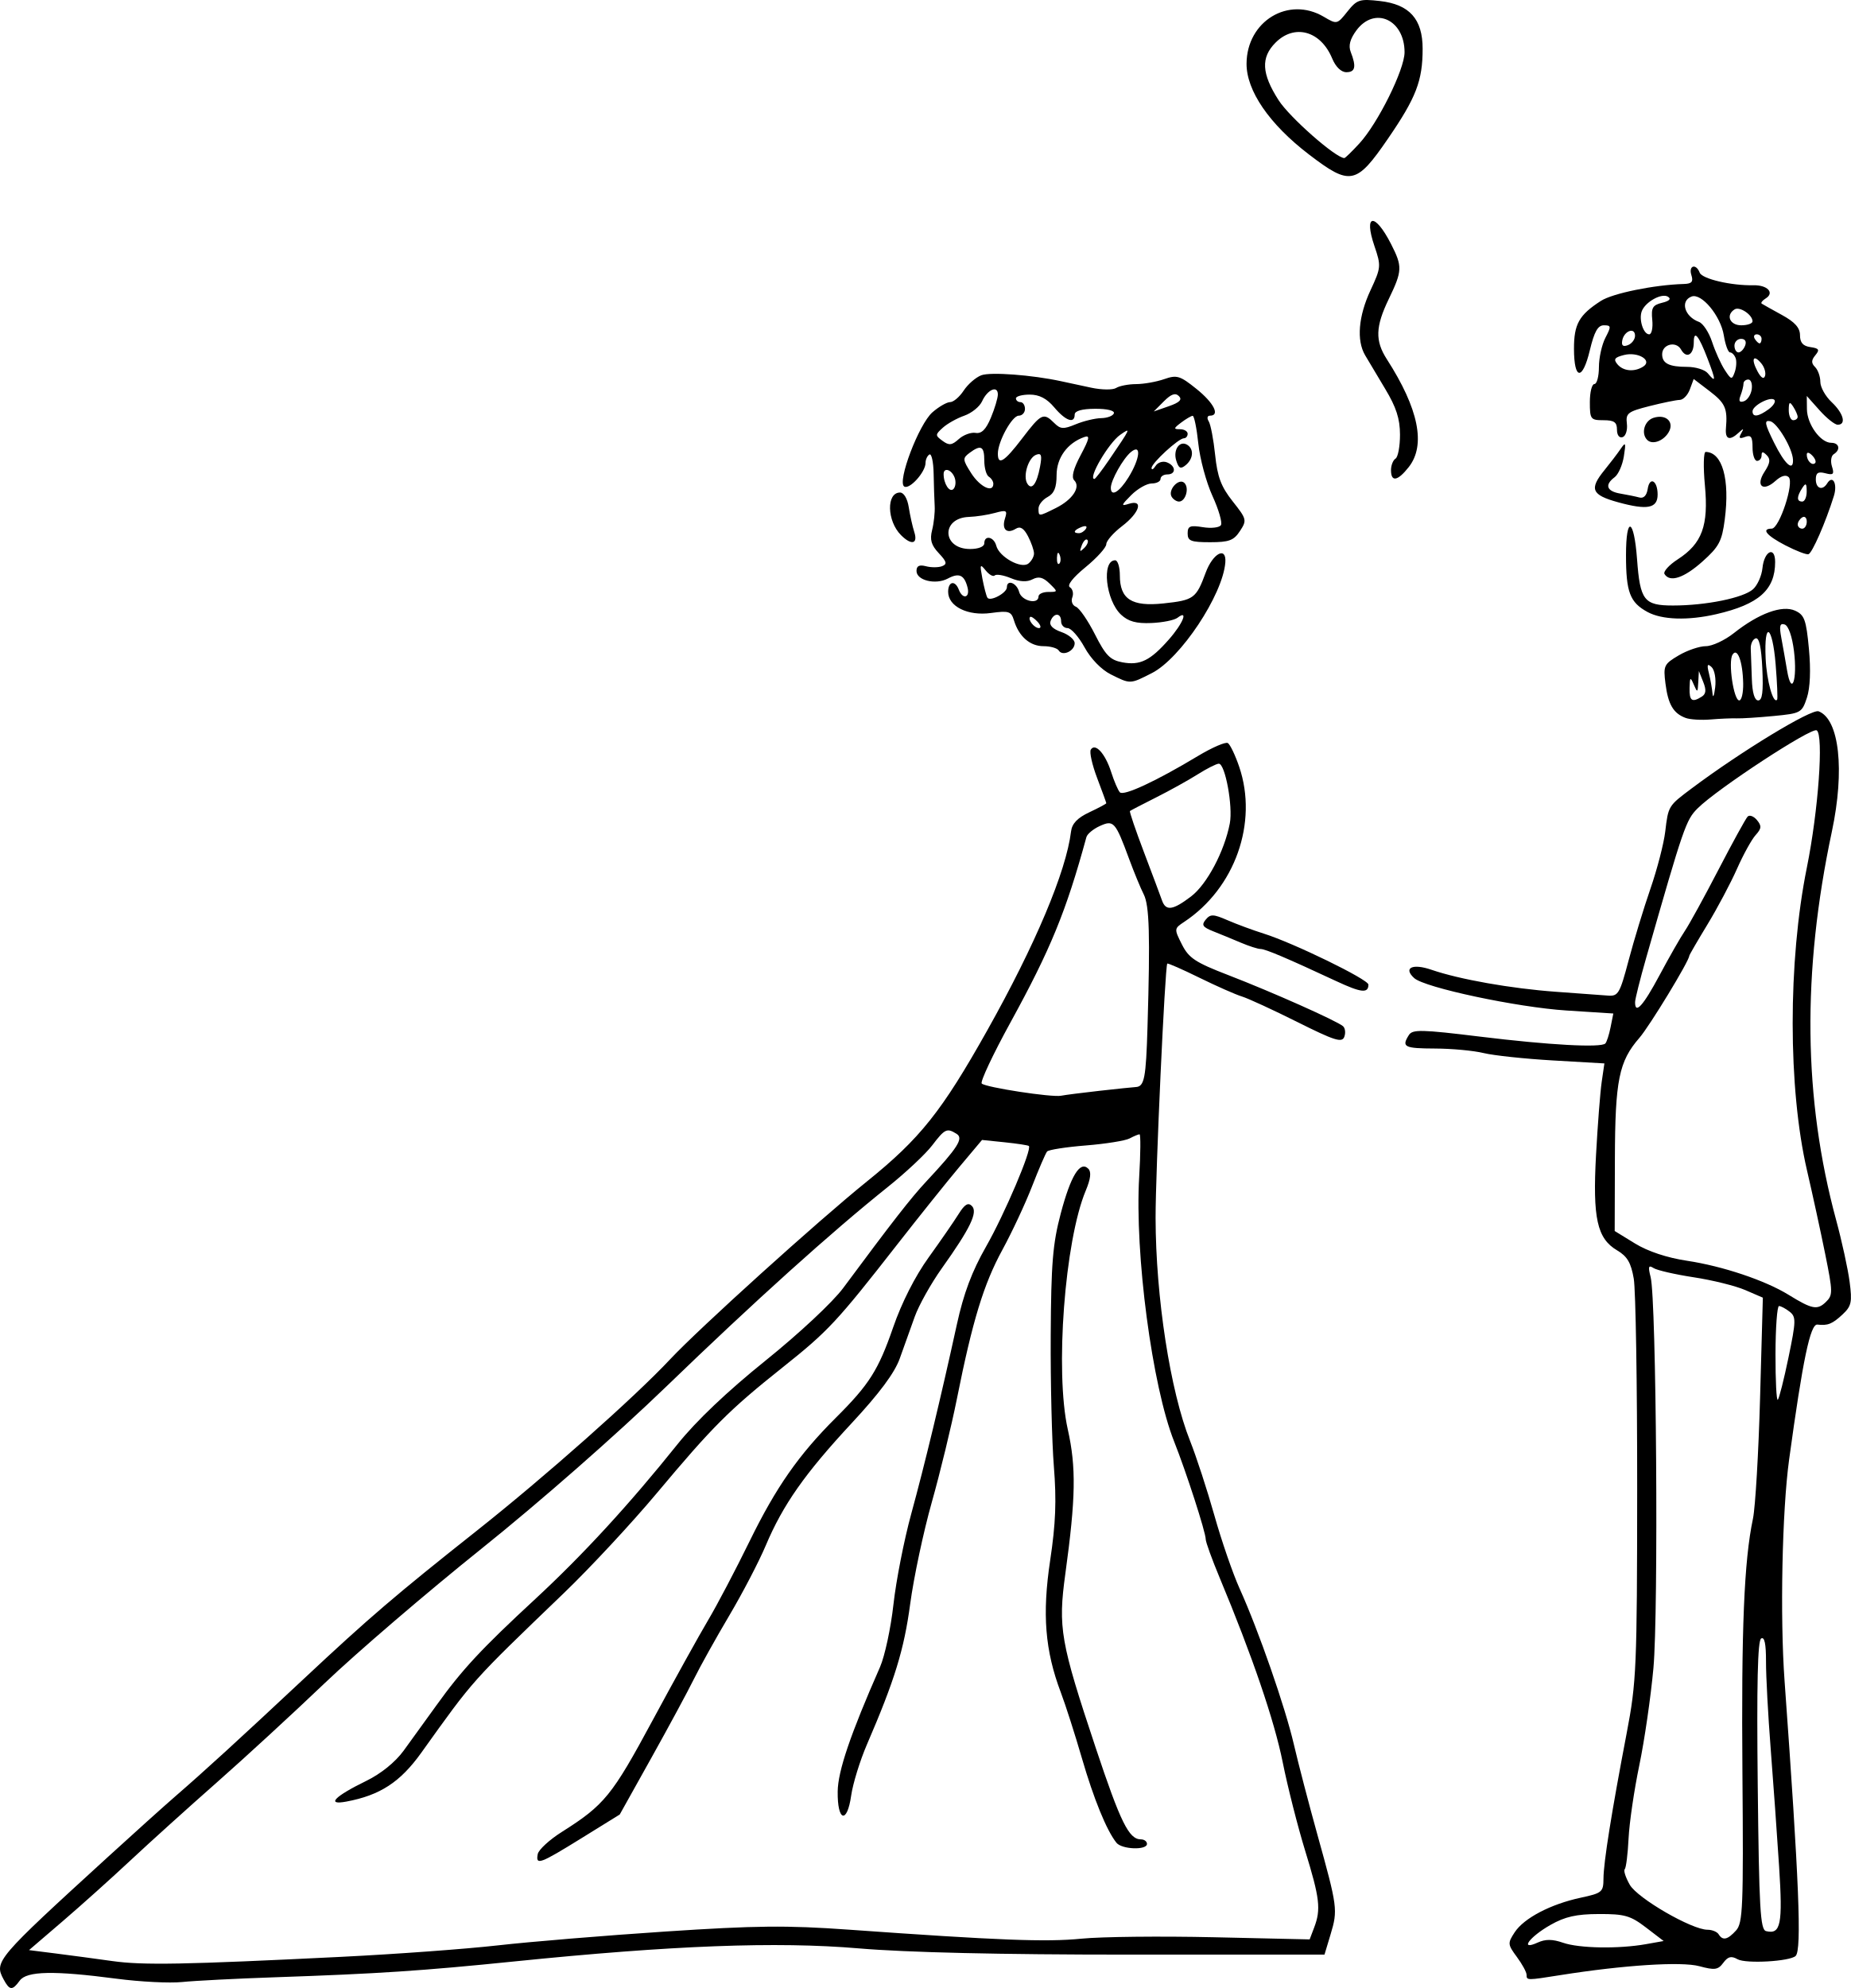
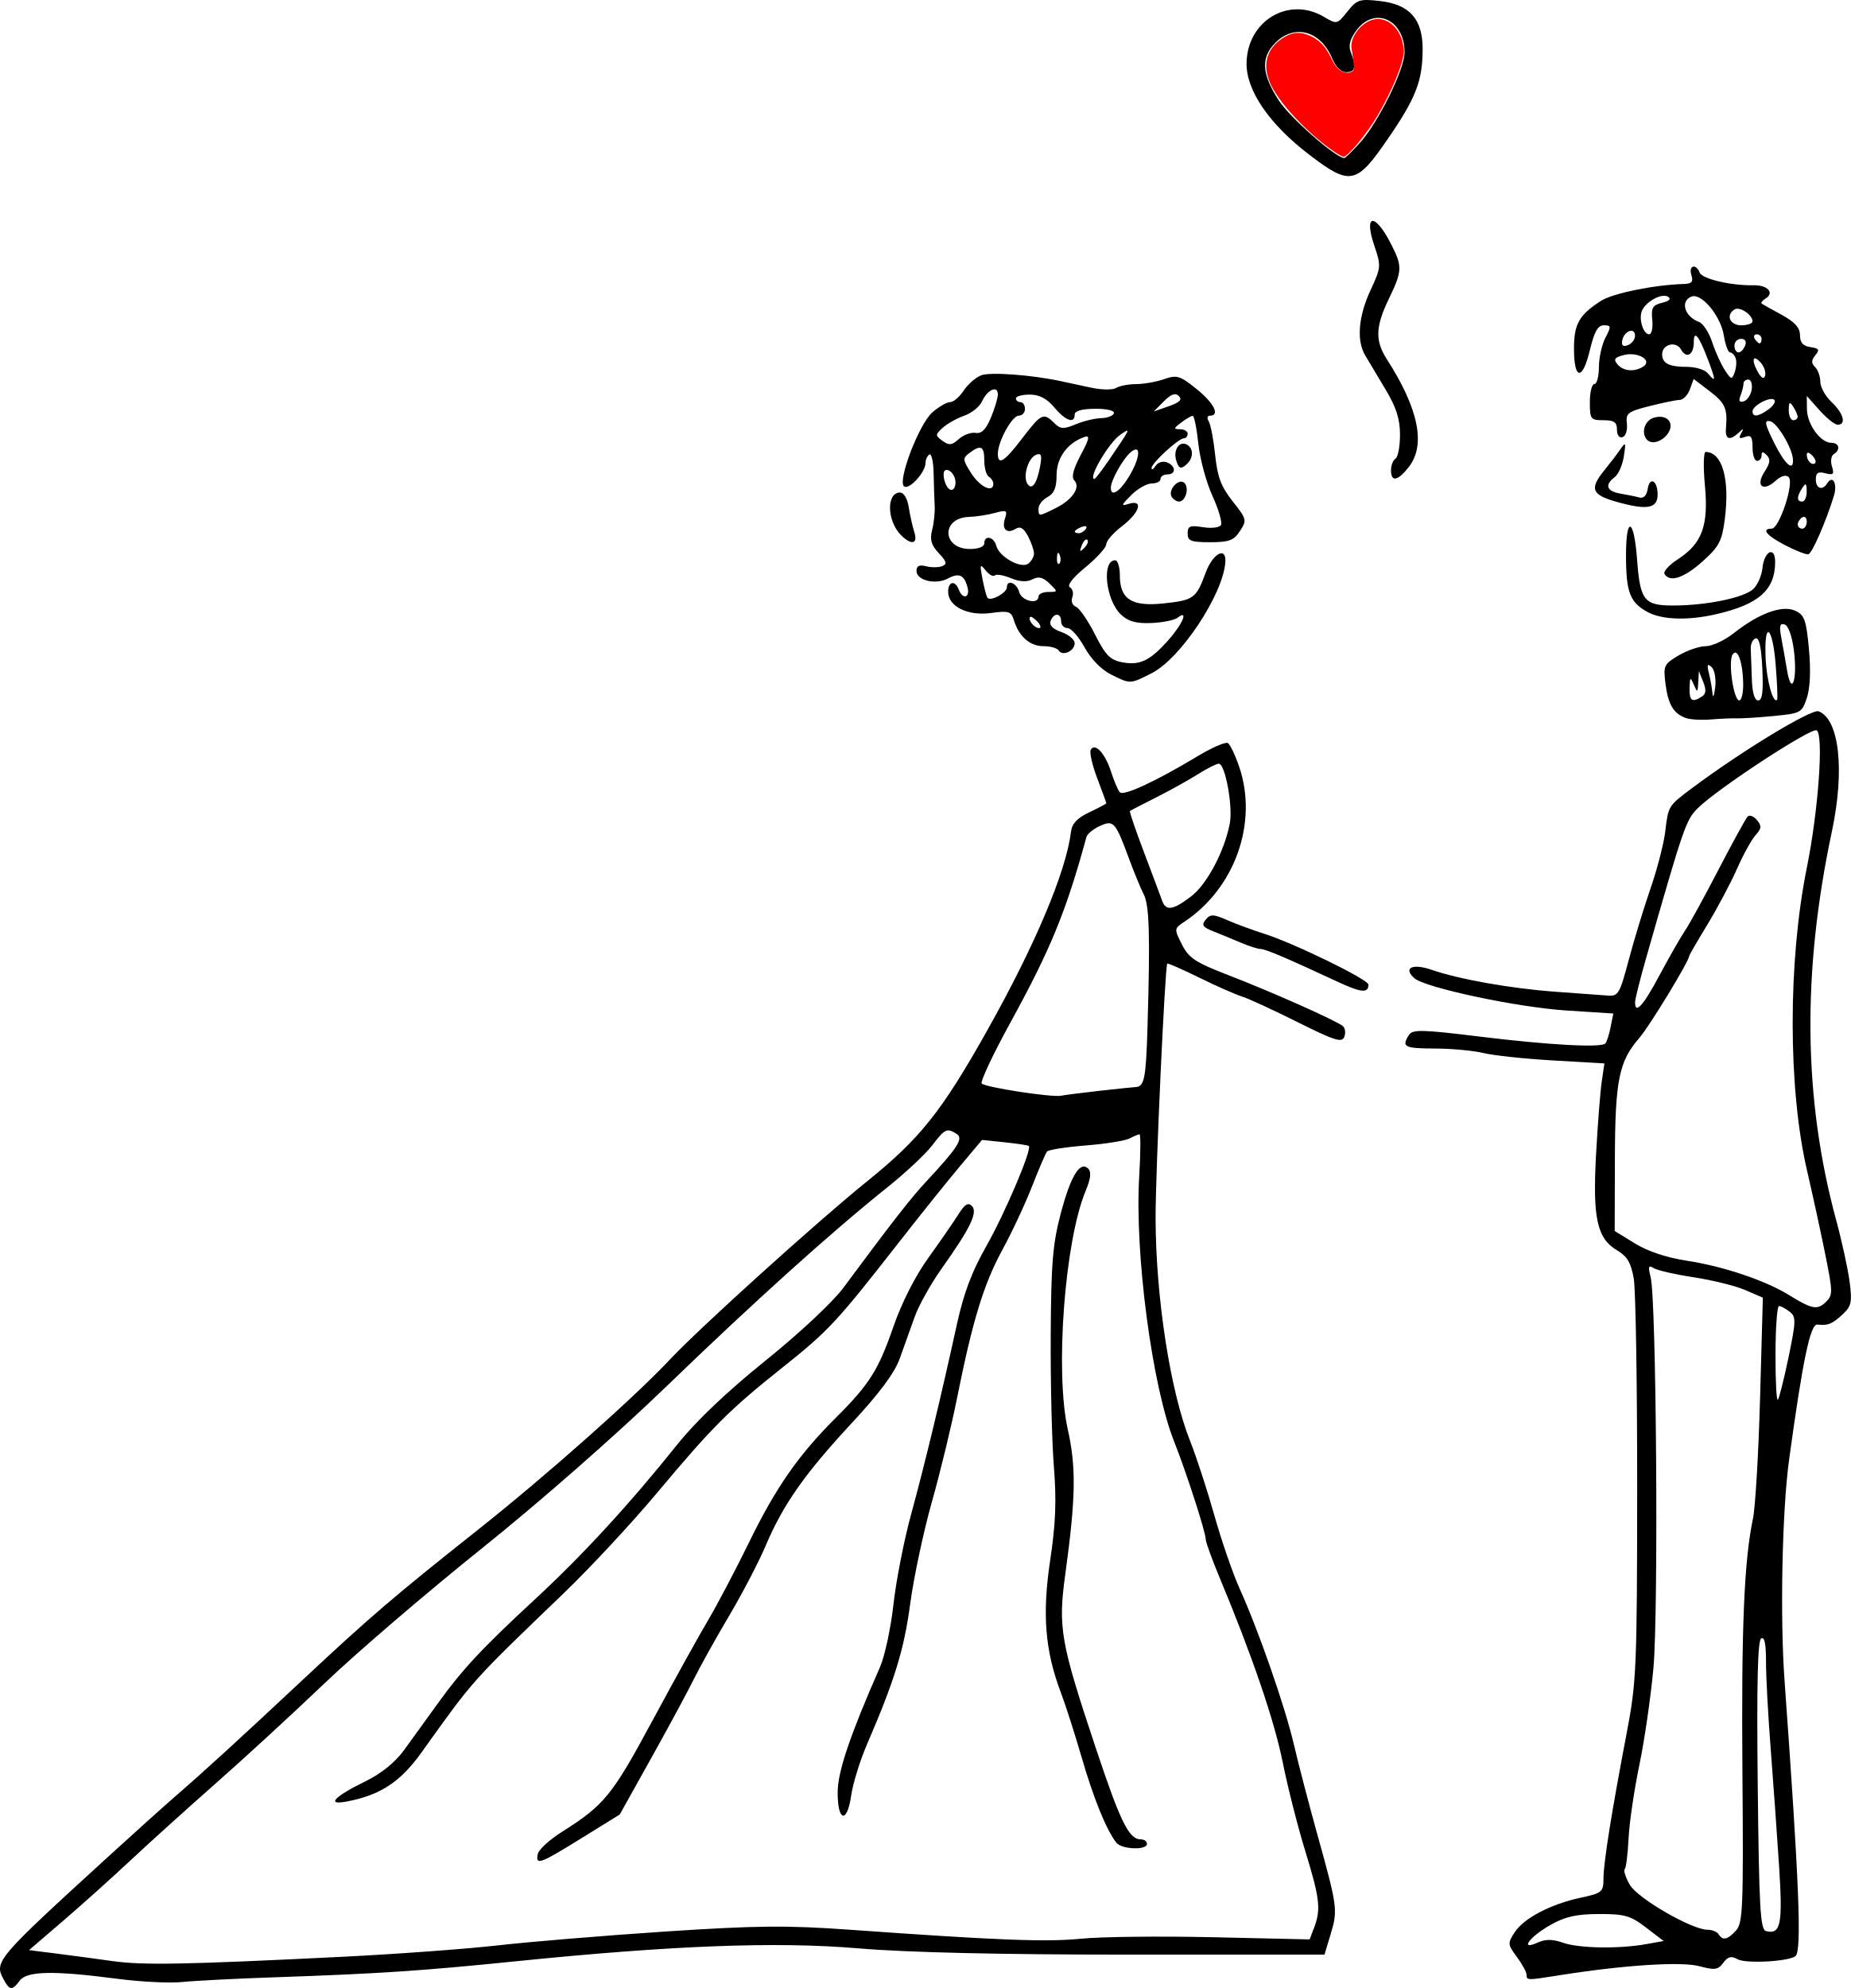
<svg xmlns="http://www.w3.org/2000/svg" width="115.595mm" height="124.138mm" viewBox="0 0 409.587 439.86" id="svg2" version="1.1">
  <defs id="defs4" />
  <g id="layer1" transform="translate(-138.2651,-158.461)">
    <path style="fill:#000000" d="m 139.051,596.396 c -2.106,-3.934 -1.638,-4.483 23.046,-27.029 5.761,-5.262 12.499,-11.322 14.974,-13.467 6.56,-5.686 13.931,-12.426 28.538,-26.096 14.363,-13.442 20.236,-18.468 38.147,-32.651 15.174,-12.015 34.904,-29.506 42.815,-37.955 6.4,-6.835 32.716,-30.615 43.5,-39.307 11.816,-9.524 16.576,-15.498 26.66,-33.456 10.633,-18.938 17.457,-35.135 18.537,-43.996 0.214,-1.761 1.409,-3.015 4.054,-4.258 2.062,-0.969 3.75,-1.871 3.749,-2.004 -2.8e-4,-0.133 -0.909,-2.633 -2.02,-5.555 -1.111,-2.922 -1.745,-5.757 -1.41,-6.299 0.974,-1.575 3.2,0.869 4.501,4.942 0.645,2.019 1.513,4.043 1.93,4.498 0.815,0.891 7.99,-2.442 17.24,-8.007 3.156,-1.899 6.152,-3.198 6.656,-2.886 0.505,0.312 1.634,2.672 2.511,5.244 4.212,12.361 -0.938,26.881 -12.173,34.321 -2.235,1.48 -2.242,1.547 -0.499,5 1.517,3.007 2.964,3.962 10.266,6.779 9.686,3.737 24.068,10.142 25.383,11.306 0.486,0.43 0.609,1.496 0.273,2.369 -0.512,1.334 -2.171,0.807 -10.383,-3.3 -5.375,-2.689 -10.898,-5.231 -12.273,-5.65 -1.375,-0.419 -5.604,-2.287 -9.398,-4.151 -3.794,-1.864 -6.994,-3.268 -7.112,-3.121 -0.508,0.637 -2.604,46.257 -2.586,56.269 0.032,17.529 3.247,38.332 7.621,49.31 1.383,3.47 3.806,10.895 5.385,16.5 1.579,5.605 4.092,12.89 5.584,16.19 4.194,9.276 10.087,26.203 12.012,34.5 0.957,4.125 3.304,13.125 5.216,20 4.445,15.983 4.53,16.626 2.912,22 l -1.355,4.5 -43.39,0 c -28.436,0 -49.011,-0.477 -59.701,-1.384 -18.172,-1.542 -41.192,-0.668 -76.188,2.893 -20.478,2.084 -30.051,2.717 -53,3.504 -8.525,0.292 -17.75,0.764 -20.5,1.049 -2.75,0.284 -9.275,-0.044 -14.5,-0.731 -13.896,-1.825 -19.886,-1.708 -21.441,0.419 -1.646,2.252 -2.246,2.204 -3.579,-0.288 z m 75.02,-4.985 c 11.825,-0.584 27.295,-1.72 34.378,-2.523 7.083,-0.804 23.733,-2.18 37,-3.058 20.108,-1.33 26.867,-1.4 40.622,-0.418 33.169,2.368 43.663,2.775 51.5,1.995 4.4,-0.438 17.562,-0.581 29.249,-0.317 l 21.249,0.479 1.001,-2.632 c 1.532,-4.031 1.248,-6.453 -1.994,-16.986 -1.647,-5.352 -3.884,-14.164 -4.97,-19.583 -1.849,-9.223 -6.757,-23.582 -13.951,-40.821 -1.696,-4.063 -3.083,-7.894 -3.083,-8.512 0,-1.548 -4.319,-14.913 -6.981,-21.6 -4.88,-12.262 -8.756,-41.587 -7.742,-58.581 0.309,-5.181 0.343,-9.419 0.076,-9.419 -0.267,0 -1.255,0.412 -2.194,0.914 -0.94,0.503 -5.298,1.202 -9.684,1.553 -4.387,0.351 -8.246,0.952 -8.577,1.336 -0.331,0.383 -1.826,3.847 -3.323,7.697 -1.497,3.85 -4.452,10.174 -6.567,14.053 -4.146,7.606 -6.612,15.678 -10.064,32.947 -1.209,6.05 -3.71,16.354 -5.558,22.898 -1.848,6.544 -3.999,16.669 -4.782,22.5 -1.362,10.154 -3.429,16.872 -9.57,31.102 -1.543,3.575 -3.114,8.664 -3.491,11.31 -0.908,6.373 -3.067,5.717 -2.983,-0.907 0.057,-4.544 2.801,-12.61 9.359,-27.515 1.062,-2.413 2.404,-8.663 2.982,-13.888 0.578,-5.225 2.345,-14.225 3.927,-20 2.978,-10.874 6.523,-25.587 10.119,-42 1.491,-6.803 3.317,-11.667 6.434,-17.134 4.126,-7.237 10.248,-21.633 9.476,-22.284 -0.198,-0.166 -2.609,-0.535 -5.359,-0.818 l -5,-0.516 -5,5.953 c -2.75,3.274 -8.925,10.981 -13.723,17.126 -13.416,17.184 -15.298,19.203 -25.39,27.237 -11.844,9.429 -15.491,13.075 -27.887,27.876 -5.5,6.567 -14.706,16.467 -20.459,22 -20.78,19.987 -19.82,18.912 -31.623,35.392 -4.659,6.506 -9.115,9.41 -16.578,10.807 -4.56,0.854 -2.648,-1.137 4.389,-4.569 3.253,-1.587 6.417,-4.141 8.27,-6.675 1.651,-2.258 4.905,-6.758 7.232,-10 5.694,-7.934 9.925,-12.488 21.873,-23.544 10.581,-9.792 20.817,-20.926 31.529,-34.296 4.127,-5.151 10.974,-11.656 19.468,-18.495 7.475,-6.019 14.855,-12.913 17.184,-16.054 10.868,-14.653 15.008,-19.963 18.383,-23.577 6.953,-7.444 8.286,-9.527 6.731,-10.511 -2.165,-1.37 -2.612,-1.162 -5.434,2.539 -1.45,1.901 -5.86,6.034 -9.801,9.185 -12.524,10.014 -29.502,25.308 -49.012,44.15 -11.098,10.718 -28.038,25.581 -40.916,35.897 -12.087,9.683 -27.678,23.052 -34.648,29.709 -6.97,6.657 -17.781,16.603 -24.025,22.103 -6.244,5.5 -14.775,13.203 -18.958,17.117 -4.183,3.914 -10.954,9.989 -15.047,13.5 l -7.442,6.383 5.942,0.751 c 3.268,0.413 8.867,1.163 12.442,1.667 6.836,0.964 15.789,0.799 51,-0.94 z m 43.189,-22.722 c 0.185,-0.959 2.58,-3.163 5.323,-4.896 9.43,-5.961 11.114,-8.028 20.062,-24.634 4.809,-8.924 10.35,-18.925 12.314,-22.225 1.964,-3.3 6.104,-11.175 9.199,-17.5 5.832,-11.918 10.85,-19.101 19.053,-27.271 7.412,-7.383 9.414,-10.54 12.695,-20.017 1.901,-5.49 4.848,-11.295 7.853,-15.47 2.646,-3.675 5.628,-7.994 6.627,-9.596 1.344,-2.156 2.109,-2.621 2.94,-1.79 1.373,1.373 -0.346,4.94 -6.633,13.765 -2.398,3.367 -5.105,8.2 -6.015,10.741 -0.91,2.541 -2.403,6.708 -3.318,9.261 -1.136,3.171 -4.495,7.688 -10.603,14.259 -10.386,11.173 -15.225,18.062 -19.051,27.118 -1.51,3.575 -5.145,10.55 -8.078,15.5 -2.932,4.95 -6.442,11.25 -7.8,14 -1.357,2.75 -5.609,10.625 -9.447,17.5 l -6.979,12.5 -8.416,5.212 c -9.29,5.753 -10.218,6.091 -9.727,3.544 z m 128.054,-2.506 c -2.172,-2.711 -5.021,-9.689 -7.654,-18.75 -1.518,-5.225 -3.611,-11.75 -4.651,-14.5 -3.503,-9.269 -4.152,-17.322 -2.357,-29.246 1.22,-8.106 1.421,-13.216 0.817,-20.754 -0.441,-5.5 -0.755,-18.55 -0.698,-29 0.088,-15.938 0.446,-20.287 2.221,-26.983 2.219,-8.37 4.279,-11.717 6.095,-9.901 0.707,0.707 0.528,2.232 -0.57,4.861 -4.653,11.137 -6.827,40.043 -3.971,52.806 1.884,8.422 1.771,15.146 -0.539,31.961 -1.639,11.934 -1.101,15.019 6.722,38.505 5.499,16.508 7.347,20.252 9.997,20.252 0.74,0 1.345,0.45 1.345,1 0,1.44 -5.568,1.234 -6.757,-0.25 z m -3.743,-166.373 c 3.85,-0.431 7.45,-0.805 8,-0.83 1.928,-0.089 2.281,-1.898 2.622,-13.426 0.6,-20.258 0.411,-26.76 -0.846,-29.223 -0.673,-1.319 -2.138,-4.872 -3.255,-7.897 -3.023,-8.19 -3.397,-8.605 -6.477,-7.202 -1.43,0.651 -2.754,1.751 -2.944,2.443 -4.502,16.48 -7.912,24.797 -16.83,41.051 -3.86,7.036 -6.711,13.1 -6.336,13.475 0.854,0.855 15.533,3.108 17.566,2.697 0.825,-0.167 4.65,-0.656 8.5,-1.088 z m 20.273,-43.017 c 3.502,-2.671 7.367,-9.962 8.558,-16.145 0.722,-3.746 -1.022,-13.215 -2.434,-13.215 -0.515,0 -2.622,1.064 -4.681,2.364 -2.059,1.3 -6.213,3.604 -9.23,5.12 -3.017,1.516 -5.607,2.861 -5.754,2.988 -0.148,0.127 1.251,4.236 3.107,9.13 1.857,4.894 3.651,9.686 3.987,10.648 0.842,2.412 2.399,2.197 6.447,-0.89 z m 74.227,238.6 c 0,-0.572 -0.967,-2.349 -2.149,-3.948 -2.04,-2.76 -2.065,-3.036 -0.485,-5.447 2.055,-3.136 7.95,-6.225 14.602,-7.652 4.751,-1.019 5.034,-1.257 5.05,-4.247 0.02,-3.593 1.781,-14.627 5.135,-32.167 2.162,-11.309 2.296,-14.418 2.321,-54 0.015,-23.1 -0.325,-44.049 -0.755,-46.553 -0.605,-3.524 -1.436,-4.94 -3.677,-6.263 -4.447,-2.627 -5.438,-7.109 -4.672,-21.135 0.362,-6.627 0.926,-13.889 1.254,-16.139 l 0.597,-4.091 -11.36,-0.657 c -6.248,-0.361 -13.16,-1.097 -15.36,-1.635 -2.2,-0.538 -7.037,-0.989 -10.75,-1.002 -6.829,-0.024 -7.462,-0.35 -5.795,-2.985 0.807,-1.277 2.798,-1.232 15.735,0.349 15.263,1.865 26.76,2.497 27.734,1.522 0.306,-0.306 0.829,-1.924 1.164,-3.597 l 0.608,-3.041 -10.348,-0.662 c -10.907,-0.698 -31.397,-5.055 -33.716,-7.17 -2.495,-2.275 -0.381,-3.292 3.83,-1.841 6.177,2.128 17.646,4.155 27.538,4.868 4.95,0.356 10.117,0.735 11.483,0.841 2.298,0.178 2.641,-0.405 4.6,-7.807 1.164,-4.4 3.335,-11.525 4.824,-15.833 1.489,-4.308 2.963,-9.999 3.277,-12.647 0.672,-5.677 0.671,-5.674 5.814,-9.526 11.012,-8.247 26.554,-17.688 28.126,-17.085 4.581,1.758 5.823,13.011 2.935,26.591 -6.632,31.186 -6.322,59.164 0.951,86 1.267,4.675 2.606,10.812 2.975,13.638 0.592,4.531 0.404,5.387 -1.596,7.25 -2.228,2.075 -3.256,2.486 -5.535,2.211 -1.565,-0.189 -3.227,7.747 -6.263,29.901 -1.548,11.292 -2.029,34.757 -1.004,48.913 3.213,44.357 3.826,59.508 2.459,60.874 -1.218,1.218 -11.014,1.78 -12.858,0.737 -1.393,-0.787 -2.122,-0.605 -3.157,0.79 -1.164,1.569 -1.88,1.67 -5.306,0.747 -3.966,-1.068 -16.721,-0.249 -30.726,1.972 -7.486,1.187 -7.5,1.187 -7.5,-0.074 z m 8.071,-7.085 c 3.564,1.242 12.28,1.391 18.346,0.314 l 3.917,-0.696 -3.917,-2.996 c -3.435,-2.627 -4.718,-2.994 -10.418,-2.976 -4.985,0.016 -7.48,0.577 -10.704,2.408 -4.694,2.666 -6.95,5.782 -2.826,3.903 1.716,-0.782 3.269,-0.77 5.601,0.043 z m 38.289,-2.72 c 1.501,-1.658 1.643,-5.182 1.405,-34.75 -0.258,-32.023 0.362,-47.023 2.329,-56.349 0.528,-2.506 1.238,-14.536 1.576,-26.733 l 0.615,-22.177 -3.893,-1.682 c -2.141,-0.925 -7.268,-2.197 -11.393,-2.826 -4.125,-0.629 -8.128,-1.547 -8.895,-2.04 -1.129,-0.725 -1.253,-0.343 -0.651,2.003 1.27,4.949 1.762,73.961 0.617,86.512 -0.583,6.389 -1.989,16.064 -3.125,21.501 -1.136,5.437 -2.204,12.714 -2.374,16.171 -0.169,3.457 -0.552,6.529 -0.85,6.826 -0.298,0.298 0.205,1.845 1.118,3.438 1.72,3.003 13.732,9.95 17.203,9.95 1.011,0 2.116,0.45 2.456,1 0.906,1.466 1.981,1.231 3.86,-0.845 z m 9.52,-14.155 c -0.443,-6.875 -1.28,-18.575 -1.859,-26 -0.58,-7.425 -1.047,-16.114 -1.038,-19.309 0.011,-3.963 -0.332,-5.594 -1.08,-5.131 -0.77,0.476 -0.994,10.155 -0.75,32.53 0.297,27.291 0.561,31.904 1.847,32.213 3.251,0.784 3.706,-1.478 2.88,-14.303 z m 2.083,-112.647 c 1.674,-8.074 1.695,-8.962 0.245,-10.103 -0.875,-0.688 -1.931,-1.25 -2.347,-1.25 -0.416,0 -0.766,4.786 -0.778,10.636 -0.012,5.85 0.218,10.396 0.512,10.103 0.294,-0.294 1.36,-4.517 2.369,-9.386 z m 8.121,-22.853 c -0.999,-4.95 -2.811,-13.275 -4.027,-18.5 -4.216,-18.119 -4.233,-46.273 -0.038,-67 2.547,-12.587 3.754,-29.404 2.18,-30.377 -1.163,-0.719 -22.013,12.935 -26.336,17.247 -2.591,2.584 -3.096,4.051 -11.408,33.13 -1.336,4.675 -2.435,9.062 -2.442,9.75 -0.028,2.841 1.786,0.839 5.439,-6 2.129,-3.987 4.638,-8.375 5.575,-9.75 0.937,-1.375 4.272,-7.45 7.411,-13.5 3.139,-6.05 6.054,-11.357 6.477,-11.792 0.423,-0.436 1.353,-0.09 2.065,0.769 1.072,1.292 1.02,1.866 -0.302,3.326 -0.879,0.971 -2.733,4.333 -4.121,7.471 -1.388,3.138 -4.331,8.682 -6.54,12.318 -2.209,3.637 -4.017,6.751 -4.017,6.92 0,1.114 -8.787,15.568 -11.035,18.152 -4.534,5.21 -5.372,9.352 -5.421,26.785 l -0.044,15.949 4.5,2.763 c 2.849,1.749 7.068,3.15 11.5,3.819 7.914,1.194 17.309,4.345 22.5,7.548 5.159,3.182 6.322,3.41 8.2,1.606 1.6,-1.537 1.593,-2.164 -0.116,-10.633 z M 433.964,375.548 c -10.872,-5.069 -15.687,-7.115 -16.75,-7.115 -0.591,0 -2.552,-0.627 -4.358,-1.394 -1.806,-0.767 -4.567,-1.903 -6.136,-2.525 -2.337,-0.926 -2.635,-1.392 -1.651,-2.578 1.045,-1.26 1.674,-1.241 4.852,0.14 2.008,0.873 5.604,2.201 7.992,2.952 6.588,2.07 23.159,10.143 23.159,11.282 0,1.982 -1.587,1.812 -7.108,-0.763 z m 77.312,-58.235 c -2.718,-1.006 -3.884,-2.985 -4.468,-7.59 -0.504,-3.968 -0.336,-4.328 2.922,-6.25 1.901,-1.122 4.604,-2.04 6.006,-2.04 1.402,0 4.189,-1.298 6.193,-2.884 5.531,-4.378 10.707,-6.272 13.571,-4.968 2.059,0.938 2.447,2.011 3.05,8.445 0.439,4.683 0.276,8.626 -0.446,10.814 -1.099,3.329 -1.345,3.464 -7.334,4.041 -3.408,0.328 -7.097,0.563 -8.197,0.523 -1.1,-0.041 -3.693,0.069 -5.761,0.245 -2.069,0.176 -4.559,0.024 -5.535,-0.337 z m 3.577,-4.723 c 0.929,-0.59 1.015,-1.478 0.313,-3.235 l -0.968,-2.422 -0.134,2.5 c -0.123,2.303 -0.201,2.343 -0.993,0.5 -0.762,-1.772 -0.867,-1.687 -0.93,0.75 -0.073,2.857 0.537,3.286 2.711,1.906 z m 2.156,-6.534 c -0.931,-0.864 -1.066,-0.548 -0.587,1.377 0.342,1.375 0.701,3.4 0.796,4.5 0.096,1.1 0.359,0.48 0.587,-1.377 0.23,-1.88 -0.123,-3.875 -0.796,-4.5 z m 6.993,3.627 c -0.091,-4.851 -1.292,-8.09 -2.36,-6.363 -0.998,1.614 0.256,10.113 1.492,10.113 0.516,0 0.907,-1.688 0.868,-3.75 z m 4.236,-3.303 c -0.226,-4.778 -0.708,-6.933 -1.491,-6.672 -0.636,0.212 -1.117,1.249 -1.068,2.305 0.049,1.056 0.157,4.057 0.241,6.67 0.098,3.051 0.599,4.751 1.402,4.752 0.914,0.002 1.16,-1.897 0.916,-7.055 z m 2.945,-0.947 c -0.707,-8.687 -2.604,-9.778 -2.21,-1.271 0.229,4.934 1.681,10.14 2.541,9.107 0.154,-0.185 0.005,-3.711 -0.331,-7.836 z m 4.059,-2.935 c -0.399,-3.222 -1.227,-5.587 -2.051,-5.861 -1.07,-0.356 -1.24,0.303 -0.754,2.918 0.346,1.858 0.921,5.116 1.279,7.241 0.991,5.884 2.323,2.132 1.526,-4.298 z m -151.164,5.183 c -2.104,-1.053 -4.422,-3.44 -5.825,-5.998 -1.282,-2.337 -2.972,-4.25 -3.755,-4.25 -0.784,0 -1.425,-0.675 -1.425,-1.5 0,-1.904 -1.611,-1.957 -2.332,-0.077 -0.357,0.929 0.474,1.779 2.393,2.448 1.617,0.564 2.939,1.675 2.939,2.47 0,1.735 -2.691,2.968 -3.527,1.615 -0.325,-0.526 -1.845,-0.956 -3.377,-0.956 -2.993,0 -5.448,-2.15 -6.536,-5.723 -0.606,-1.991 -1.137,-2.16 -5.092,-1.618 -5.112,0.701 -9.468,-1.453 -9.468,-4.683 0,-2.325 1.534,-2.634 2.362,-0.477 0.864,2.252 2.531,1.806 1.924,-0.516 -0.723,-2.765 -1.871,-3.277 -4.358,-1.946 -2.69,1.44 -6.928,0.416 -6.928,-1.674 0,-1.13 0.614,-1.437 2.096,-1.049 1.153,0.302 2.752,0.296 3.554,-0.011 1.183,-0.454 1.047,-0.997 -0.723,-2.881 -1.671,-1.779 -2.015,-2.976 -1.472,-5.122 0.39,-1.541 0.645,-3.926 0.566,-5.301 -0.079,-1.375 -0.183,-4.622 -0.233,-7.216 -0.05,-2.594 -0.473,-4.48 -0.94,-4.191 -0.467,0.289 -0.85,1.124 -0.85,1.855 0,2.028 -3.539,5.955 -4.712,5.229 -1.627,-1.005 3.239,-13.81 6.243,-16.428 1.42,-1.238 3.18,-2.25 3.911,-2.25 0.731,0 2.08,-1.145 2.997,-2.545 0.917,-1.4 2.672,-2.926 3.899,-3.393 2.015,-0.766 11.226,-0.08 17.663,1.317 1.375,0.298 4.381,0.944 6.679,1.435 2.299,0.491 4.774,0.515 5.5,0.055 0.726,-0.461 2.716,-0.844 4.422,-0.853 1.705,-0.008 4.498,-0.502 6.206,-1.098 2.807,-0.979 3.493,-0.771 7.149,2.167 3.847,3.092 5.272,5.915 2.985,5.915 -0.596,0 -0.718,0.547 -0.28,1.25 0.428,0.688 1.069,4.033 1.423,7.434 0.51,4.889 1.322,7.04 3.881,10.271 3.112,3.929 3.174,4.183 1.613,6.566 -1.368,2.089 -2.407,2.479 -6.601,2.479 -4.256,0 -4.977,-0.28 -4.977,-1.937 0,-1.641 0.515,-1.854 3.373,-1.39 1.855,0.301 3.652,0.096 3.993,-0.457 0.341,-0.552 -0.501,-3.453 -1.871,-6.446 -1.37,-2.993 -2.781,-8.216 -3.136,-11.606 -0.354,-3.39 -0.918,-6.15 -1.252,-6.132 -0.334,0.018 -1.481,0.693 -2.549,1.5 -1.693,1.28 -1.725,1.468 -0.25,1.468 0.93,0 1.691,0.45 1.691,1 0,0.55 -0.369,1 -0.82,1 -1.188,0 -7.183,5.513 -7.165,6.589 0.008,0.501 0.413,0.283 0.899,-0.485 0.486,-0.768 1.604,-1.119 2.485,-0.781 2.023,0.776 2.095,2.677 0.101,2.677 -0.825,0 -1.5,0.45 -1.5,1 0,0.55 -0.88,1 -1.955,1 -1.075,0 -3.114,1.16 -4.532,2.578 -2.246,2.246 -2.316,2.495 -0.545,1.933 3.334,-1.058 2.439,1.942 -1.468,4.922 -1.925,1.468 -3.5,3.267 -3.5,3.998 0,0.731 -2.064,3.02 -4.586,5.087 -2.837,2.325 -4.159,4.022 -3.466,4.45 0.616,0.381 0.854,1.386 0.529,2.233 -0.328,0.854 0.029,1.779 0.798,2.074 0.764,0.293 2.66,3.044 4.213,6.113 2.355,4.654 3.36,5.68 6.062,6.187 3.924,0.736 6.193,-0.379 10.313,-5.072 3.135,-3.571 4.37,-6.7 1.887,-4.783 -0.688,0.531 -3.286,1.052 -5.775,1.157 -3.35,0.142 -5.09,-0.336 -6.704,-1.839 -3.402,-3.17 -4.362,-12.038 -1.303,-12.038 0.567,0 1.031,1.505 1.031,3.345 0,5.265 2.62,6.946 9.658,6.196 6.708,-0.715 7.223,-1.09 9.334,-6.805 1.604,-4.342 4.643,-5.905 4.347,-2.236 -0.579,7.176 -9.905,21.218 -16.237,24.448 -4.863,2.481 -4.746,2.477 -9.096,0.3 z M 367.861,296.034 c -0.709,-0.77 -1.447,-1.249 -1.64,-1.067 -0.593,0.563 0.91,2.466 1.949,2.466 0.539,0 0.4,-0.63 -0.309,-1.399 z m -6.789,-7.636 c 0,-1.807 2.185,-0.972 2.71,1.035 0.525,2.006 4.29,2.884 4.29,1 0,-0.55 0.979,-1 2.175,-1 2.144,0 2.148,-0.026 0.25,-1.872 -1.43,-1.39 -2.399,-1.626 -3.766,-0.916 -1.229,0.638 -2.818,0.55 -4.782,-0.263 -1.618,-0.67 -3.22,-0.94 -3.56,-0.599 -0.34,0.34 -1.247,-0.161 -2.015,-1.115 -1.239,-1.539 -1.321,-1.341 -0.731,1.766 0.366,1.925 0.864,3.839 1.108,4.253 0.571,0.969 4.322,-1.016 4.322,-2.288 z m 6,-7.473 c 0,-0.695 -0.592,-2.405 -1.316,-3.8 -0.927,-1.786 -1.726,-2.284 -2.702,-1.68 -1.996,1.234 -3.168,0.15 -2.412,-2.232 0.587,-1.849 0.368,-1.974 -2.209,-1.266 -1.573,0.432 -4.161,0.831 -5.751,0.886 -6.22,0.216 -5.979,7.1 0.249,7.1 1.846,0 3.141,-0.515 3.141,-1.25 0,-1.91 2.125,-1.487 2.652,0.528 0.649,2.483 5.501,5.178 7.098,3.944 0.688,-0.531 1.25,-1.535 1.25,-2.229 z m 5.683,0.321 c -0.319,-0.798 -0.556,-0.561 -0.604,0.604 -0.043,1.054 0.193,1.645 0.525,1.312 0.332,-0.332 0.368,-1.195 0.079,-1.917 z m 6.124,-3.339 c -0.308,-0.308 -0.867,0.247 -1.243,1.233 -0.543,1.425 -0.428,1.54 0.56,0.56 0.683,-0.678 0.991,-1.485 0.683,-1.793 z m -0.314,-2.462 c 0.35,-0.567 -0.051,-0.735 -0.941,-0.393 -1.732,0.665 -2.049,1.382 -0.611,1.382 0.518,0 1.216,-0.445 1.552,-0.989 z m -6.641,-4.587 c 3.688,-1.84 5.537,-4.635 4.05,-6.122 -0.672,-0.672 -0.201,-2.515 1.426,-5.576 1.957,-3.681 2.113,-4.46 0.801,-4 -3.735,1.31 -6.13,4.596 -6.13,8.413 0,2.767 -0.54,4.08 -2,4.861 -1.1,0.589 -2,1.73 -2,2.535 0,1.812 -0.004,1.812 3.852,-0.111 z m -22.426,-6.757 c -0.677,-1.764 -2.426,-2.304 -2.426,-0.749 0,2.148 1.317,4.165 2.166,3.316 0.495,-0.495 0.612,-1.65 0.26,-2.567 z m 38.493,-0.035 c 2.581,-4.177 2.893,-7.55 0.516,-5.577 -1.729,1.435 -4.434,6.251 -4.434,7.896 0,2.09 1.882,0.977 3.918,-2.318 z m -29.918,1.427 c 0,-0.518 -0.45,-1.219 -1,-1.559 -0.55,-0.34 -1,-1.941 -1,-3.559 0,-3.216 -0.741,-3.597 -3.288,-1.691 -1.546,1.157 -1.515,1.492 0.407,4.5 1.941,3.036 4.881,4.427 4.881,2.309 z m 10.334,-3.765 c 0.478,-2.562 0.302,-3.092 -0.876,-2.64 -1.726,0.662 -2.961,4.722 -1.939,6.376 0.975,1.577 2.103,0.081 2.815,-3.736 z m 15.283,-1.525 c 4.863,-7.137 4.915,-7.255 2.449,-5.528 -2.571,1.801 -7.218,9.759 -5.699,9.759 0.202,0 1.664,-1.904 3.25,-4.231 z m -19.215,-4.769 c 4.191,-5.496 4.71,-5.745 7.062,-3.393 1.388,1.388 2.038,1.428 4.777,0.294 1.744,-0.722 4.278,-1.333 5.632,-1.357 1.354,-0.024 2.615,-0.506 2.803,-1.07 0.201,-0.603 -1.515,-1.016 -4.164,-1 -2.922,0.017 -4.507,0.466 -4.509,1.277 -0.005,2.101 -2.006,1.4 -4.516,-1.583 -1.659,-1.971 -3.313,-2.833 -5.435,-2.833 -1.678,0 -3.051,0.375 -3.051,0.833 0,0.458 0.45,0.833 1,0.833 0.55,0 1,0.675 1,1.5 0,0.825 -0.624,1.5 -1.386,1.5 -1.473,0 -4.614,5.719 -4.614,8.401 0,2.707 1.431,1.806 5.402,-3.401 z m -10.331,-1.193 c 1.327,0.219 2.293,-0.741 3.392,-3.372 0.845,-2.023 1.537,-4.336 1.537,-5.14 0,-2.075 -2.315,-1.075 -3.479,1.502 -0.539,1.192 -2.309,2.631 -3.935,3.198 -1.626,0.567 -3.768,1.766 -4.761,2.664 -1.712,1.549 -1.715,1.7 -0.065,2.911 1.444,1.059 2.057,0.992 3.599,-0.397 1.022,-0.921 2.693,-1.536 3.713,-1.367 z m 44.994,-8.142 c -0.782,-0.782 -1.714,-0.459 -3.326,1.157 l -2.239,2.244 3.326,-1.157 c 2.394,-0.833 3.021,-1.461 2.239,-2.244 z m 103.71,47.777 c -3.916,-2.125 -4.775,-4.388 -4.775,-12.575 0,-8.884 1.773,-8.229 2.446,0.903 0.671,9.108 1.544,10.231 7.953,10.231 7.307,0 15.602,-1.691 17.726,-3.613 0.97,-0.878 1.901,-2.977 2.07,-4.665 0.378,-3.8 2.806,-4.971 2.806,-1.353 0,6.176 -3.619,9.383 -13.042,11.554 -6.236,1.437 -11.982,1.254 -15.183,-0.483 z m 3.746,-8.407 c -0.328,-0.531 0.99,-1.994 2.93,-3.25 5.386,-3.488 6.844,-7.455 6.01,-16.352 -0.383,-4.088 -0.306,-7.426 0.171,-7.417 3.693,0.065 5.38,6.06 4.217,14.985 -0.624,4.786 -1.261,5.987 -4.912,9.25 -4.111,3.675 -7.229,4.706 -8.417,2.784 z m 26.757,-6.341 c -4.193,-2.178 -5.424,-3.684 -3.028,-3.703 1.681,-0.013 5.013,-10.127 3.752,-11.388 -0.606,-0.606 -1.67,-0.307 -2.915,0.82 -2.788,2.523 -4.481,1.111 -2.427,-2.025 1.233,-1.882 1.354,-2.783 0.489,-3.648 -0.865,-0.865 -1.149,-0.852 -1.149,0.051 0,0.66 -0.45,1.2 -1,1.2 -0.55,0 -1,-1.336 -1,-2.969 0,-2.358 -0.342,-2.837 -1.664,-2.33 -1.236,0.474 -1.455,0.273 -0.853,-0.781 0.656,-1.15 0.555,-1.182 -0.536,-0.17 -2.021,1.876 -3.045,1.514 -2.829,-1 0.374,-4.354 -0.15,-5.537 -3.628,-8.19 l -3.51,-2.678 -0.852,2.304 c -0.469,1.267 -1.476,2.313 -2.24,2.325 -0.763,0.012 -3.775,0.628 -6.694,1.369 -4.818,1.224 -5.278,1.582 -5,3.897 0.169,1.402 -0.256,2.739 -0.943,2.97 -0.735,0.247 -1.25,-0.438 -1.25,-1.663 0,-1.648 -0.627,-2.083 -3,-2.083 -2.833,0 -3,-0.222 -3,-4 0,-2.2 0.45,-4 1,-4 0.55,0 1.003,-1.688 1.006,-3.75 0.003,-2.062 0.652,-4.987 1.441,-6.5 1.308,-2.508 1.278,-2.75 -0.346,-2.75 -1.333,0 -2.114,1.39 -3.107,5.528 -1.625,6.773 -3.489,6.615 -3.506,-0.296 -0.013,-5.492 1.116,-7.509 5.955,-10.631 2.597,-1.676 11.795,-3.552 18.342,-3.742 1.776,-0.051 2.151,-0.488 1.683,-1.962 -0.679,-2.14 1.033,-2.642 1.84,-0.54 0.529,1.379 6.972,2.885 11.911,2.784 3.1,-0.063 4.701,1.673 2.69,2.916 -0.742,0.459 -1.137,0.977 -0.878,1.151 0.259,0.174 2.271,1.302 4.471,2.506 2.871,1.571 4,2.838 4,4.487 0,1.639 0.662,2.392 2.308,2.625 1.903,0.27 2.095,0.584 1.092,1.792 -0.921,1.11 -0.935,1.746 -0.058,2.623 0.637,0.637 1.158,2.114 1.158,3.283 0,1.169 1.125,3.183 2.5,4.474 2.627,2.468 3.306,5 1.339,5 -0.638,0 -2.438,-1.431 -4,-3.18 l -2.839,-3.18 0.033,2.93 c 0.038,3.331 3.004,7.43 5.377,7.43 1.793,0 2.129,1.549 0.549,2.525 -0.572,0.354 -0.746,1.571 -0.386,2.705 0.549,1.729 0.313,1.973 -1.459,1.509 -1.606,-0.42 -2.114,-0.095 -2.114,1.354 0,2.041 1.476,2.564 2.51,0.89 1.226,-1.984 2.331,0.08 1.488,2.78 -1.823,5.839 -4.809,12.671 -5.633,12.891 -0.476,0.127 -2.765,-0.756 -5.087,-1.962 z m 4.722,-5.252 c 0,-0.857 -0.45,-1.281 -1,-0.941 -0.55,0.34 -1,1.041 -1,1.559 0,0.518 0.45,0.941 1,0.941 0.55,0 1,-0.702 1,-1.559 z m -0.015,-6.691 c -0.012,-1.819 -0.201,-1.963 -0.985,-0.75 -1.253,1.939 -1.253,3 0,3 0.55,0 0.993,-1.012 0.985,-2.25 z m -3.033,-7 c -0.096,-2.507 -3.501,-8.232 -5.076,-8.535 -1.337,-0.258 -1.184,0.564 0.881,4.737 2.368,4.786 4.301,6.535 4.196,3.799 z m 4.231,-0.967 c -0.718,-0.718 -1.183,-0.777 -1.183,-0.15 0,1.335 1.183,2.517 1.85,1.85 0.284,-0.284 -0.016,-1.049 -0.667,-1.7 z m -3.199,-8.533 c -0.008,-0.412 -0.452,-1.425 -0.985,-2.25 -0.784,-1.213 -0.972,-1.069 -0.985,0.75 -0.008,1.238 0.435,2.25 0.985,2.25 0.55,0 0.993,-0.338 0.985,-0.75 z m -6.427,-1.668 c 1.067,-0.78 1.641,-1.716 1.277,-2.081 -0.843,-0.843 -4.834,1.25 -4.834,2.534 0,1.363 1.299,1.198 3.557,-0.453 z m -3.738,-4.41 c 0.176,-1.194 -0.162,-2.172 -0.75,-2.172 -0.588,0 -1.07,0.413 -1.07,0.918 0,0.505 -0.297,1.691 -0.659,2.636 -0.463,1.206 -0.239,1.58 0.75,1.253 0.775,-0.256 1.553,-1.442 1.729,-2.636 z m -9.704,-6.626 c -2.019,-5.32 -3.116,-6.647 -3.116,-3.772 0,2.779 -1.634,3.703 -2.815,1.592 -1.096,-1.958 -4.185,-1.188 -4.185,1.043 0,2.02 1.526,2.79 5.527,2.79 1.867,0 3.917,0.63 4.556,1.4 1.834,2.21 1.84,1.706 0.033,-3.054 z m 6.139,-0.296 c -0.258,-0.688 -0.813,-1.25 -1.234,-1.25 -0.421,0 -1.038,-1.688 -1.371,-3.75 -0.703,-4.351 -4.948,-9.456 -7.158,-8.608 -2.56,0.983 -1.541,4.434 1.658,5.611 0.907,0.334 2.213,2.326 2.902,4.427 0.689,2.101 1.947,4.887 2.795,6.191 1.433,2.203 1.59,2.238 2.21,0.5 0.367,-1.029 0.456,-2.434 0.199,-3.121 z m 5.697,1.192 c -1.776,-2.14 -2.336,-1.027 -0.866,1.719 0.79,1.476 1.405,1.863 1.676,1.052 0.235,-0.705 -0.13,-1.952 -0.81,-2.772 z m -26.155,0.704 c 2.146,-1.361 -1.125,-3.353 -4.229,-2.574 -2.096,0.526 -2.392,0.936 -1.473,2.043 1.284,1.547 3.739,1.776 5.702,0.531 z m 22.564,-4.646 c 0.351,-0.914 0.002,-1.5 -0.893,-1.5 -0.808,0 -1.469,0.675 -1.469,1.5 0,0.825 0.402,1.5 0.893,1.5 0.491,0 1.152,-0.675 1.469,-1.5 z m -24.362,-2.19 c 0,-1.968 -2.412,-1.097 -2.823,1.02 -0.225,1.16 0.153,1.481 1.25,1.06 0.865,-0.332 1.573,-1.268 1.573,-2.08 z m 28,0.69 c 0,-0.55 -0.477,-1 -1.059,-1 -0.582,0 -0.781,0.45 -0.441,1 0.34,0.55 0.816,1 1.059,1 0.243,0 0.441,-0.45 0.441,-1 z m -24.186,-4.189 c -0.265,-2.691 0.075,-3.283 2.176,-3.793 1.617,-0.392 2.07,-0.863 1.291,-1.345 -1.39,-0.859 -4.992,1.131 -5.784,3.196 -0.702,1.829 0.35,5.131 1.635,5.131 0.548,0 0.855,-1.435 0.683,-3.189 z m 22.186,0.312 c 0,-1.445 -2.834,-3.343 -3.956,-2.65 -2.022,1.25 -1.082,3.527 1.456,3.527 1.375,0 2.5,-0.395 2.5,-0.878 z m -188.427,47.308 c -3.132,-3.132 -3.274,-9.43 -0.214,-9.43 0.834,0 1.631,1.344 1.927,3.25 0.278,1.788 0.83,4.263 1.226,5.5 0.847,2.644 -0.633,2.986 -2.939,0.68 z m 158.677,-7.275 c -5.889,-1.621 -6.434,-2.914 -3,-7.127 1.238,-1.518 2.831,-3.608 3.54,-4.644 1.138,-1.661 1.225,-1.47 0.737,1.616 -0.305,1.925 -1.223,4 -2.04,4.61 -2.273,1.698 -1.78,3.113 1.263,3.627 1.512,0.255 3.414,0.644 4.226,0.864 0.926,0.25 1.605,-0.445 1.821,-1.866 0.437,-2.866 2.202,-1.898 2.202,1.207 0,3.058 -2.257,3.5 -8.75,1.713 z m -98.777,-1.199 c -0.937,-1.516 1.603,-4.28 2.817,-3.066 1.122,1.122 0.249,4.11 -1.2,4.11 -0.535,0 -1.263,-0.47 -1.617,-1.044 z m 48.527,-5.897 c 0,-1.068 0.45,-2.219 1,-2.559 0.55,-0.34 0.996,-2.729 0.991,-5.309 -0.007,-3.504 -0.83,-6.055 -3.25,-10.078 -1.782,-2.963 -3.796,-6.338 -4.476,-7.5 -1.919,-3.282 -1.476,-8.617 1.191,-14.345 2.348,-5.044 2.38,-5.396 0.878,-9.804 -2.446,-7.177 0.089,-7.477 3.681,-0.436 2.541,4.981 2.502,5.912 -0.514,12.164 -2.949,6.114 -3.049,9.228 -0.424,13.308 7.042,10.948 8.679,19 4.852,23.865 -2.454,3.12 -3.927,3.38 -3.927,0.694 z m -47.515,-2.107 c -0.759,-2.39 0.738,-4.551 2.428,-3.506 1.514,0.936 1.356,3.085 -0.329,4.484 -1.134,0.941 -1.552,0.746 -2.099,-0.978 z m 104.216,-4.584 c -1.436,-1.436 -0.631,-4.255 1.399,-4.9 2.83,-0.898 4.717,1.011 3.27,3.309 -1.187,1.886 -3.564,2.695 -4.669,1.59 z m -74.895,-63.196 c -8.737,-6.689 -13.818,-14.102 -13.771,-20.093 0.074,-9.386 9.279,-14.96 17.087,-10.347 2.906,1.717 2.952,1.706 5.23,-1.15 2.114,-2.652 2.688,-2.838 7.189,-2.33 6.548,0.738 9.458,3.987 9.458,10.56 0,7.09 -1.432,10.803 -7.67,19.894 -7.021,10.231 -8.344,10.493 -17.523,3.466 z m 11.207,-2.422 c 4.104,-4.468 9.987,-16.345 9.987,-20.162 0,-7.242 -6.65,-10.257 -10.661,-4.833 -1.402,1.896 -1.794,3.377 -1.258,4.75 1.282,3.283 1.023,4.495 -0.959,4.495 -1.15,0 -2.367,-1.179 -3.138,-3.04 -2.527,-6.101 -8.314,-7.721 -12.529,-3.506 -3.293,3.293 -3.105,6.857 0.673,12.744 2.442,3.806 12.666,12.801 14.549,12.801 0.193,0 1.695,-1.462 3.337,-3.25 z" id="path3347" />
+     <path style="fill:#ff0000" d="M 295.504,33.745 C 289.412,29.651 282.811,22.6 280.998,18.249 c -1.722,-4.131 -0.628,-7.686 3.069,-9.97 2.034,-1.257 3.869,-1.325 6.115,-0.226 2.012,0.985 3.313,2.469 4.64,5.295 1.058,2.254 3.017,3.329 4.431,2.433 0.491,-0.311 0.46,-1.229 -0.172,-5.071 -0.395,-2.406 1.959,-5.594 4.687,-6.348 2.868,-0.792 5.808,1.474 6.62,5.103 0.388,1.733 0.365,2.305 -0.169,4.233 -0.886,3.2 -3.1,8.028 -5.625,12.266 -2.184,3.666 -6.38,8.713 -7.245,8.713 -0.251,0 -1.082,-0.42 -1.846,-0.934 z" id="path3334" transform="translate(138.2651,158.461)" />
  </g>
</svg>
